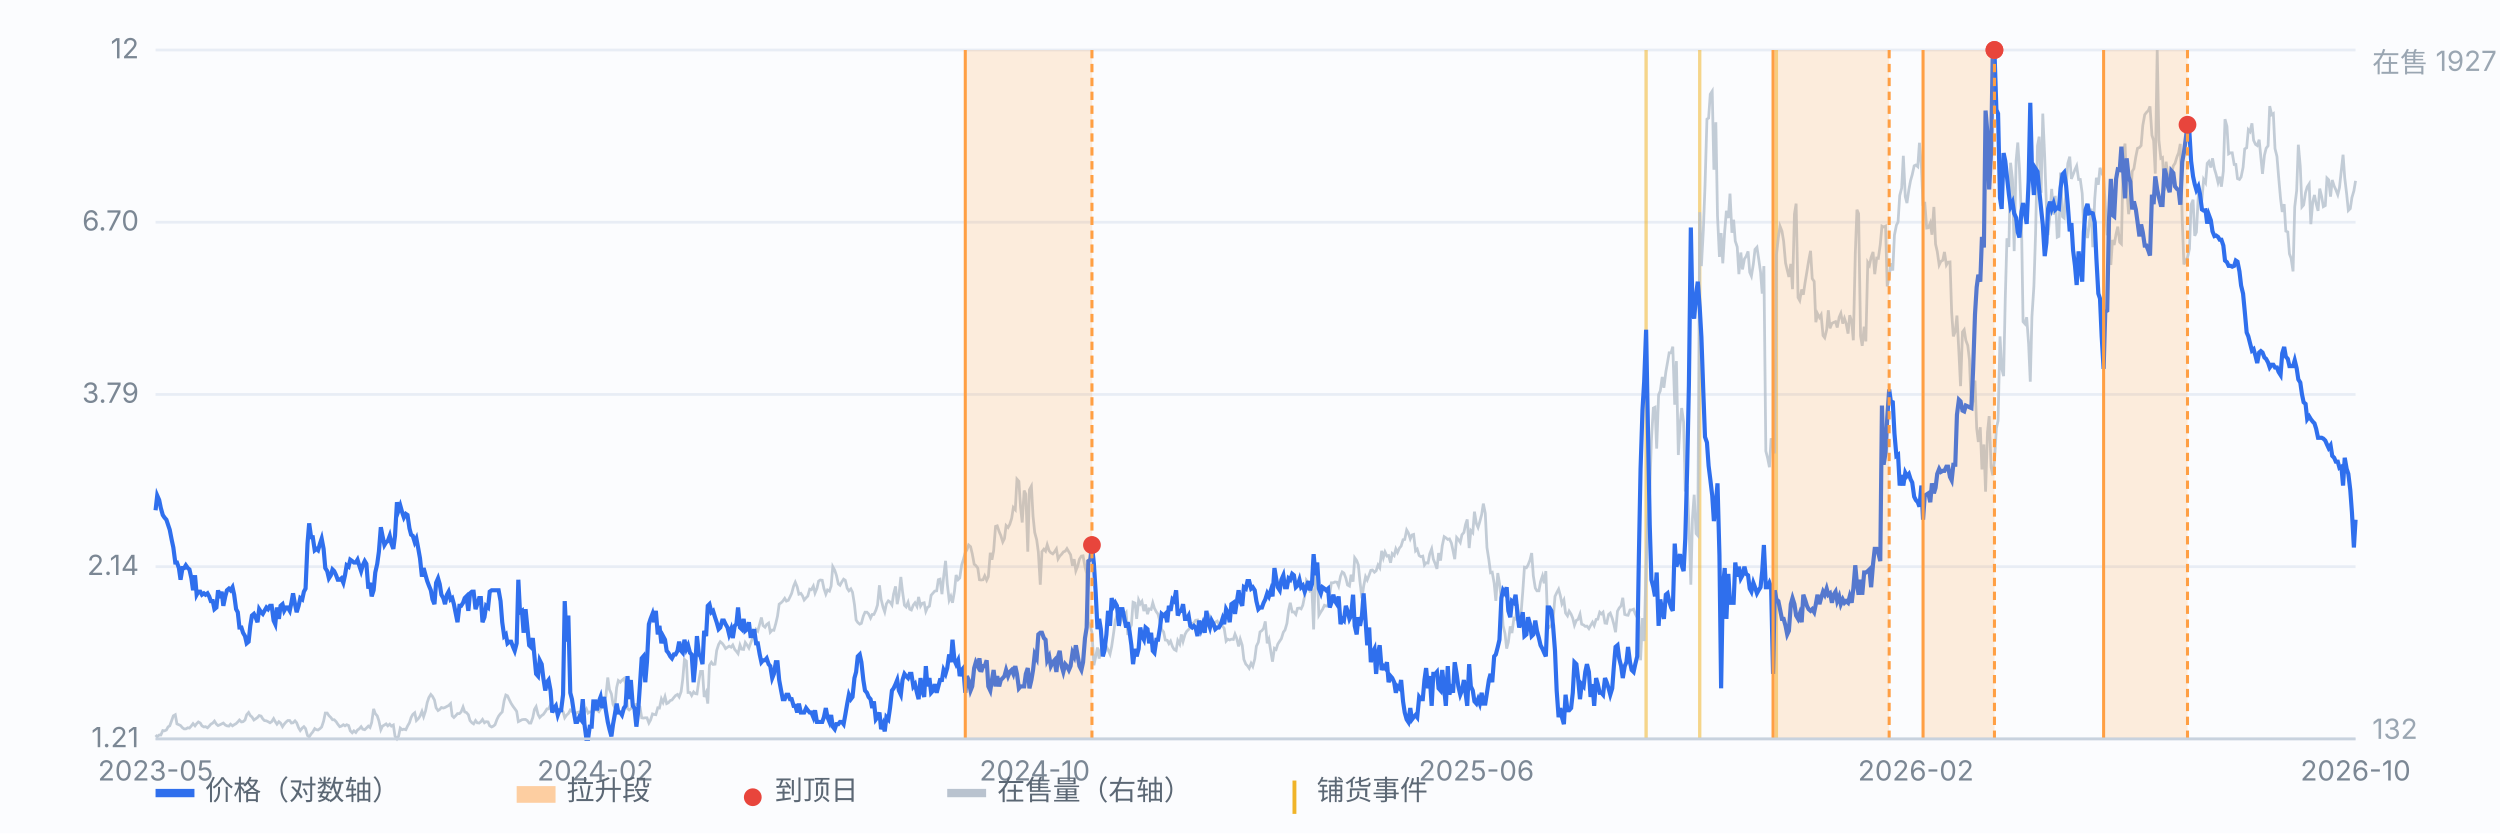
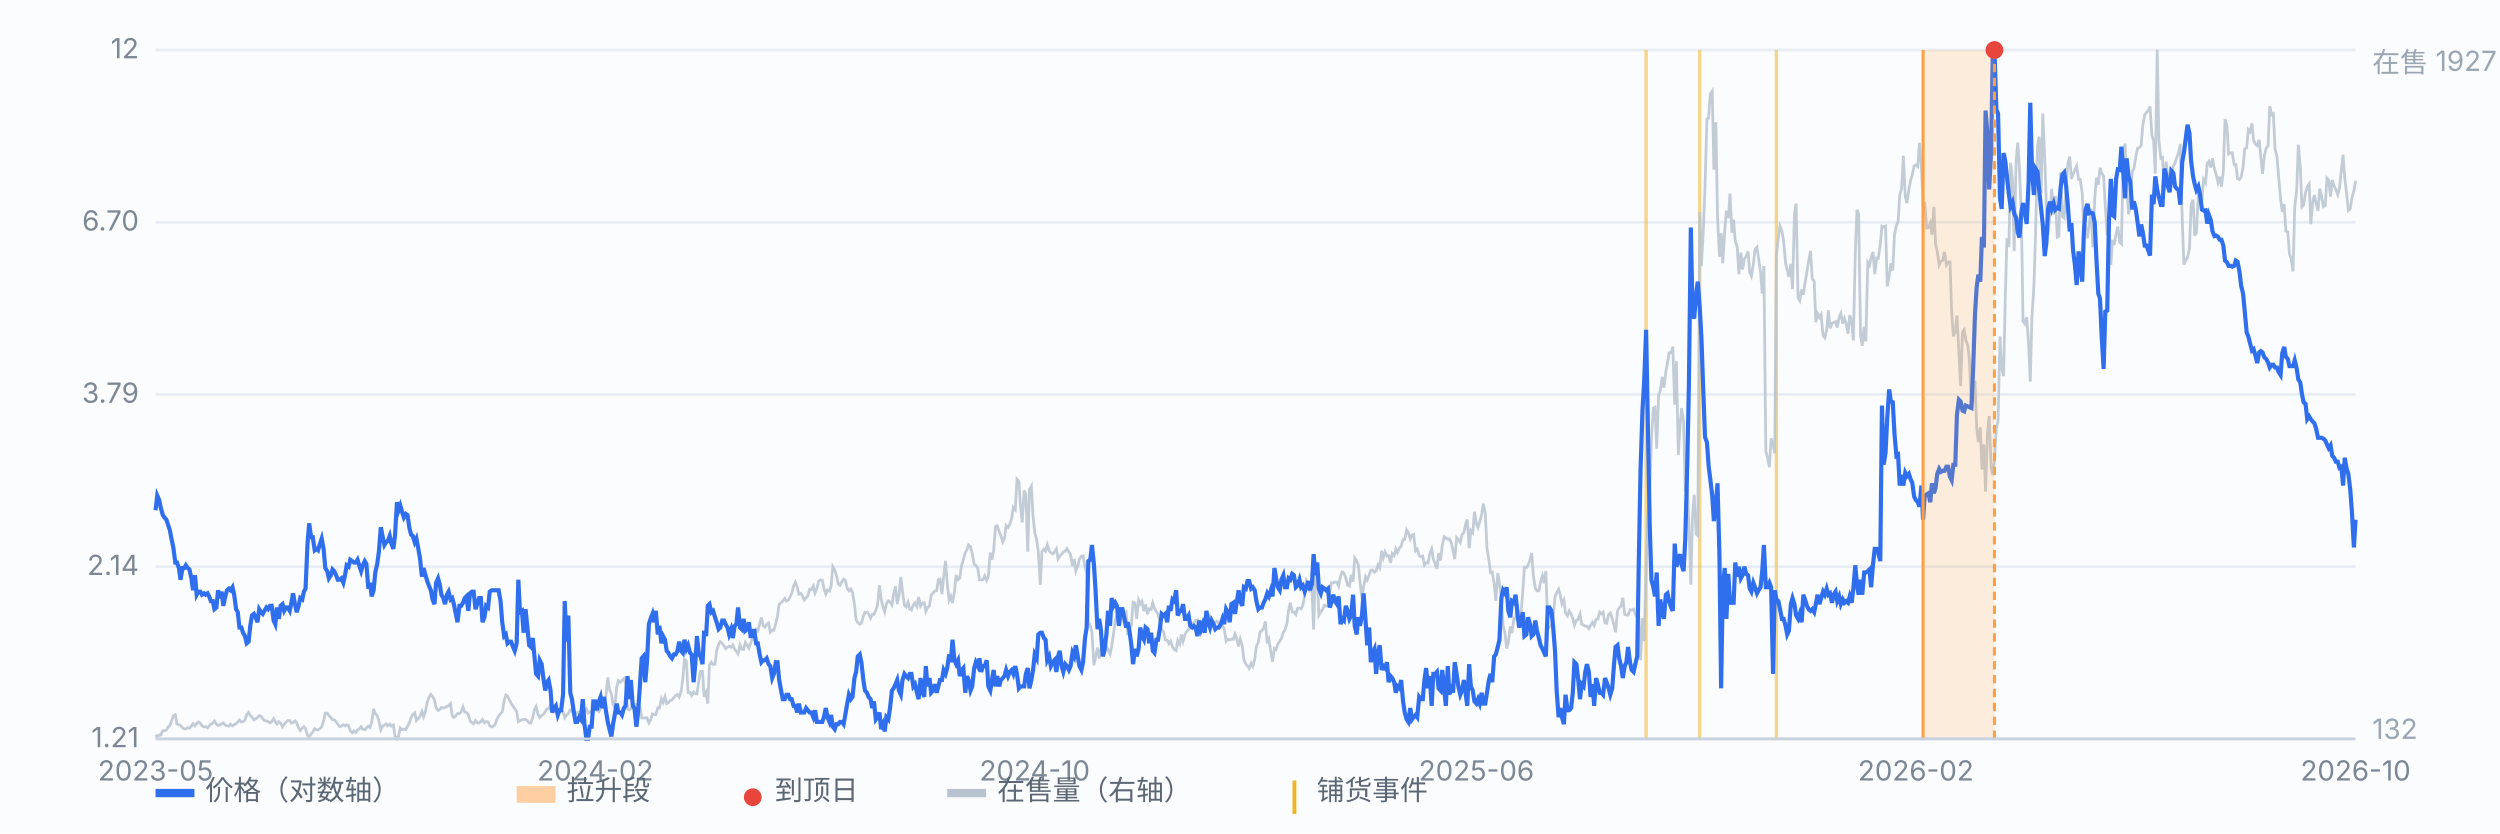
<svg xmlns="http://www.w3.org/2000/svg" viewBox="0 0 900 300" preserveAspectRatio="xMidYMid meet" style="width:100%;max-width:900px;height:auto;display:block" font-family="-apple-system,Segoe UI,Microsoft YaHei,sans-serif" font-size="10">
  <rect x="0" y="0" width="900" height="300" fill="#fbfcfe" />
  <line x1="56" y1="266.0" x2="848" y2="266.0" stroke="#e8edf5" stroke-width="1" />
  <text x="50" y="269.0" text-anchor="end" fill="#7b8794">1.21</text>
  <line x1="56" y1="204.0" x2="848" y2="204.0" stroke="#e8edf5" stroke-width="1" />
  <text x="50" y="207.0" text-anchor="end" fill="#7b8794">2.14</text>
  <line x1="56" y1="142.0" x2="848" y2="142.0" stroke="#e8edf5" stroke-width="1" />
  <text x="50" y="145.0" text-anchor="end" fill="#7b8794">3.79</text>
  <line x1="56" y1="80.0" x2="848" y2="80.0" stroke="#e8edf5" stroke-width="1" />
  <text x="50" y="83.0" text-anchor="end" fill="#7b8794">6.70</text>
  <line x1="56" y1="18.0" x2="848" y2="18.0" stroke="#e8edf5" stroke-width="1" />
  <text x="50" y="21.0" text-anchor="end" fill="#7b8794">12</text>
  <line x1="592.6" y1="18" x2="592.6" y2="266" stroke="#f0b429" stroke-width="1.2" opacity="0.55" />
  <line x1="611.9" y1="18" x2="611.9" y2="266" stroke="#f0b429" stroke-width="1.2" opacity="0.55" />
  <line x1="639.5" y1="18" x2="639.5" y2="266" stroke="#f0b429" stroke-width="1.2" opacity="0.55" />
  <path d="M56.0 264.6 L56.6 265.2 L57.3 264.6 L57.9 264.6 L58.6 263.0 L59.2 263.1 L59.9 262.8 L60.5 261.7 L61.1 261.3 L61.8 259.4 L62.4 257.7 L63.1 257.3 L63.7 260.6 L64.4 260.9 L65.0 261.2 L65.7 262.0 L66.3 262.4 L66.9 262.4 L67.6 262.0 L68.2 262.1 L68.9 261.3 L69.5 260.5 L70.2 261.3 L70.8 260.5 L71.4 259.9 L72.1 260.3 L72.7 261.3 L73.4 261.7 L74.0 261.6 L74.7 262.0 L75.3 261.4 L75.9 260.7 L76.6 260.3 L77.2 259.6 L77.9 260.7 L78.5 261.2 L79.2 260.9 L79.8 260.6 L80.4 260.3 L81.1 261.0 L81.7 261.3 L82.4 261.4 L83.0 260.7 L83.7 261.3 L84.3 260.9 L85.0 260.5 L85.6 259.9 L86.2 259.2 L86.9 259.9 L87.5 259.8 L88.2 259.2 L88.8 257.3 L89.5 256.5 L90.1 257.6 L90.7 258.1 L91.4 259.2 L92.0 258.8 L92.7 258.3 L93.3 257.6 L94.0 257.8 L94.6 258.8 L95.2 259.4 L95.9 259.5 L96.5 259.8 L97.2 260.2 L97.8 259.8 L98.5 258.7 L99.1 259.8 L99.7 260.7 L100.4 259.8 L101.0 260.3 L101.7 261.6 L102.3 260.7 L103.0 259.9 L103.6 259.4 L104.3 259.4 L104.9 260.3 L105.5 260.2 L106.2 259.5 L106.8 260.2 L107.5 262.0 L108.1 263.0 L108.8 262.1 L109.4 261.6 L110.0 262.3 L110.7 264.8 L111.3 265.3 L112.0 264.2 L112.6 263.5 L113.3 262.3 L113.9 262.7 L114.5 262.8 L115.2 262.3 L115.8 261.7 L116.5 259.6 L117.1 256.7 L117.8 256.7 L118.4 257.6 L119.1 258.3 L119.7 259.1 L120.3 259.1 L121.0 259.8 L121.6 260.7 L122.3 261.6 L122.9 261.4 L123.6 260.9 L124.2 261.3 L124.8 260.9 L125.5 261.2 L126.1 263.1 L126.8 263.8 L127.4 263.1 L128.1 263.7 L128.7 262.8 L129.3 262.4 L130.0 261.6 L130.6 262.5 L131.3 262.7 L131.9 262.1 L132.6 261.4 L133.2 261.9 L133.8 260.1 L134.5 255.2 L135.1 256.9 L135.8 257.7 L136.4 259.5 L137.1 262.7 L137.7 261.4 L138.4 261.0 L139.0 260.6 L139.6 261.3 L140.3 260.7 L140.9 261.4 L141.6 261.0 L142.2 265.0 L142.9 266.0 L143.5 265.0 L144.1 262.1 L144.8 262.7 L145.4 262.5 L146.1 262.7 L146.7 261.4 L147.4 260.2 L148.0 258.3 L148.6 257.2 L149.3 256.6 L149.9 259.4 L150.6 258.7 L151.2 257.8 L151.9 256.1 L152.5 258.0 L153.2 255.9 L153.8 252.9 L154.4 251.1 L155.1 250.0 L155.7 250.7 L156.4 252.0 L157.0 254.8 L157.7 255.8 L158.3 255.4 L158.9 254.7 L159.6 254.9 L160.2 254.7 L160.9 254.3 L161.5 254.0 L162.2 253.3 L162.8 257.7 L163.4 258.3 L164.1 257.6 L164.7 256.9 L165.4 256.9 L166.0 256.3 L166.7 254.5 L167.3 256.3 L167.9 256.5 L168.6 257.3 L169.2 259.4 L169.9 260.2 L170.5 260.6 L171.2 259.4 L171.8 260.2 L172.5 260.3 L173.1 259.8 L173.7 259.0 L174.4 260.2 L175.0 259.8 L175.7 259.9 L176.3 261.3 L177.0 261.7 L177.6 261.4 L178.2 260.9 L178.9 259.0 L179.5 257.8 L180.2 256.9 L180.8 256.3 L181.5 252.2 L182.1 250.2 L182.7 250.5 L183.4 252.0 L184.0 253.2 L184.7 254.3 L185.3 255.1 L186.0 256.1 L186.6 259.8 L187.2 259.5 L187.9 259.1 L188.5 259.0 L189.2 259.0 L189.8 259.4 L190.5 260.3 L191.1 260.3 L191.8 258.3 L192.4 255.4 L193.0 254.4 L193.7 257.2 L194.3 258.3 L195.0 257.6 L195.6 257.2 L196.3 256.2 L196.9 255.2 L197.5 255.2 L198.2 253.7 L198.8 254.7 L199.5 255.4 L200.1 255.6 L200.8 256.5 L201.4 256.3 L202.0 255.5 L202.7 256.2 L203.3 258.4 L204.0 257.4 L204.6 256.9 L205.3 255.6 L205.9 256.1 L206.6 256.1 L207.2 256.9 L207.8 256.5 L208.5 256.3 L209.1 256.9 L209.8 257.8 L210.4 256.2 L211.1 255.2 L211.7 256.7 L212.3 256.3 L213.0 256.2 L213.6 256.3 L214.3 255.4 L214.9 255.6 L215.6 256.2 L216.2 255.2 L216.8 254.5 L217.5 251.8 L218.1 250.7 L218.8 243.9 L219.4 248.2 L220.1 249.8 L220.7 253.6 L221.3 254.7 L222.0 247.5 L222.6 245.0 L223.3 245.6 L223.9 244.9 L224.6 244.3 L225.2 246.1 L225.9 255.1 L226.5 255.6 L227.1 255.1 L227.8 254.5 L228.4 253.7 L229.1 253.6 L229.7 253.7 L230.4 254.5 L231.0 258.4 L231.6 258.5 L232.3 258.4 L232.9 258.4 L233.6 260.3 L234.2 259.2 L234.9 257.0 L235.5 257.2 L236.1 257.3 L236.8 254.8 L237.4 254.9 L238.1 251.6 L238.7 252.9 L239.4 250.8 L240.0 253.3 L240.6 253.0 L241.3 252.2 L241.9 252.0 L242.6 251.1 L243.2 250.4 L243.9 250.0 L244.5 250.9 L245.2 249.0 L245.8 244.4 L246.4 237.4 L247.1 238.0 L247.7 249.3 L248.4 249.3 L249.0 250.4 L249.7 249.1 L250.3 249.7 L250.9 249.8 L251.6 244.9 L252.2 241.7 L252.9 241.7 L253.5 250.9 L254.2 249.3 L254.8 253.3 L255.4 239.5 L256.1 238.4 L256.7 239.2 L257.4 239.1 L258.0 234.2 L258.7 232.0 L259.3 231.0 L260.0 231.6 L260.6 232.4 L261.2 233.5 L261.9 233.0 L262.5 232.6 L263.2 233.0 L263.8 232.2 L264.5 233.8 L265.1 234.5 L265.7 235.3 L266.4 232.2 L267.0 233.7 L267.7 233.8 L268.3 231.3 L269.0 232.3 L269.6 233.3 L270.2 231.6 L270.9 229.8 L271.5 229.1 L272.2 226.6 L272.8 227.2 L273.5 224.6 L274.1 222.3 L274.7 225.2 L275.4 225.8 L276.0 224.8 L276.7 224.3 L277.3 227.6 L278.0 226.8 L278.6 226.9 L279.3 224.4 L279.9 221.8 L280.5 217.5 L281.2 217.0 L281.8 216.4 L282.5 215.4 L283.1 216.4 L283.8 216.1 L284.4 214.9 L285.0 213.6 L285.7 211.0 L286.3 209.6 L287.0 211.3 L287.6 213.9 L288.3 213.6 L288.9 214.5 L289.5 216.0 L290.2 215.2 L290.8 214.6 L291.5 212.1 L292.1 212.3 L292.8 211.0 L293.4 213.5 L294.1 211.8 L294.7 209.2 L295.3 208.8 L296.0 208.9 L296.6 211.8 L297.3 213.9 L297.9 212.4 L298.6 212.8 L299.2 211.0 L299.8 204.0 L300.5 205.3 L301.1 207.1 L301.8 210.2 L302.4 210.7 L303.1 209.4 L303.7 208.5 L304.3 208.9 L305.0 211.8 L305.6 212.7 L306.3 212.0 L306.9 213.2 L307.6 217.6 L308.2 223.2 L308.8 224.1 L309.5 224.7 L310.1 224.4 L310.8 221.8 L311.4 220.4 L312.1 220.4 L312.7 221.0 L313.4 222.5 L314.0 221.2 L314.6 221.2 L315.3 219.7 L315.9 217.8 L316.6 210.7 L317.2 215.7 L317.9 218.6 L318.5 220.3 L319.1 217.4 L319.8 216.3 L320.4 216.7 L321.1 217.8 L321.7 213.8 L322.4 211.1 L323.0 217.5 L323.6 214.5 L324.3 207.7 L324.9 212.9 L325.6 217.9 L326.2 218.5 L326.9 216.8 L327.5 219.3 L328.1 219.6 L328.8 217.8 L329.4 217.0 L330.1 218.3 L330.7 214.9 L331.4 218.2 L332.0 217.2 L332.7 217.0 L333.3 220.1 L333.9 218.7 L334.6 218.2 L335.2 214.3 L335.9 213.5 L336.5 212.8 L337.2 212.7 L337.8 208.7 L338.4 208.5 L339.1 213.9 L339.7 207.7 L340.4 201.9 L341.0 210.0 L341.7 216.1 L342.3 214.7 L342.9 217.0 L343.6 212.9 L344.2 207.0 L344.9 208.7 L345.5 208.1 L346.2 203.4 L346.8 201.5 L347.5 198.9 L348.1 197.9 L348.7 196.2 L349.4 196.8 L350.0 199.3 L350.7 203.1 L351.3 203.6 L352.0 204.5 L352.6 208.7 L353.2 208.8 L353.9 208.7 L354.5 207.3 L355.2 208.9 L355.8 207.6 L356.5 199.0 L357.1 201.5 L357.7 198.3 L358.4 189.5 L359.0 189.3 L359.7 191.4 L360.3 192.8 L361.0 195.1 L361.6 193.9 L362.2 189.2 L362.9 189.9 L363.5 188.8 L364.2 186.6 L364.8 182.7 L365.5 183.5 L366.1 172.5 L366.8 173.3 L367.4 182.6 L368.0 188.1 L368.7 176.6 L369.3 177.9 L370.0 198.6 L370.6 176.3 L371.3 175.0 L371.9 185.9 L372.5 191.7 L373.2 194.3 L373.8 198.7 L374.5 210.5 L375.1 198.6 L375.8 197.7 L376.4 198.4 L377.0 196.1 L377.7 198.3 L378.3 199.0 L379.0 199.4 L379.6 198.7 L380.3 197.6 L380.9 201.2 L381.5 200.2 L382.2 199.5 L382.8 198.7 L383.5 198.4 L384.1 197.5 L384.8 198.7 L385.4 199.7 L386.1 203.7 L386.7 201.3 L387.3 205.5 L388.0 203.7 L388.6 201.3 L389.3 200.2 L389.9 200.1 L390.6 204.1 L391.2 206.5 L391.8 223.9 L392.5 225.2 L393.1 227.7 L393.8 239.5 L394.4 236.6 L395.1 233.1 L395.7 237.1 L396.3 233.8 L397.0 232.6 L397.6 230.9 L398.3 232.7 L398.9 233.9 L399.6 235.5 L400.2 232.7 L400.9 227.9 L401.5 223.3 L402.1 221.5 L402.8 221.5 L403.4 224.1 L404.1 222.1 L404.7 221.4 L405.4 220.5 L406.0 228.6 L406.6 226.6 L407.3 225.0 L407.9 216.8 L408.6 217.1 L409.2 222.8 L409.9 216.0 L410.5 217.4 L411.1 216.5 L411.8 220.0 L412.4 217.6 L413.1 221.1 L413.7 219.2 L414.4 219.4 L415.0 217.0 L415.6 219.0 L416.3 220.3 L416.9 221.1 L417.6 223.9 L418.2 226.6 L418.9 227.5 L419.5 230.4 L420.2 230.5 L420.8 231.7 L421.4 230.8 L422.1 232.8 L422.7 233.8 L423.4 234.2 L424.0 230.6 L424.7 231.9 L425.3 228.4 L425.9 230.9 L426.6 228.4 L427.2 227.3 L427.9 226.6 L428.5 225.9 L429.2 224.4 L429.8 224.3 L430.4 223.3 L431.1 223.2 L431.7 227.2 L432.4 225.8 L433.0 226.8 L433.7 225.2 L434.3 225.0 L435.0 225.4 L435.6 222.2 L436.2 223.7 L436.9 224.3 L437.5 224.0 L438.2 223.6 L438.8 224.8 L439.5 224.4 L440.1 225.4 L440.7 226.2 L441.4 230.8 L442.0 230.1 L442.7 230.4 L443.3 230.1 L444.0 230.2 L444.6 228.3 L445.2 229.8 L445.9 232.7 L446.5 230.1 L447.2 232.3 L447.8 237.4 L448.5 239.1 L449.1 239.7 L449.7 240.6 L450.4 238.8 L451.0 239.9 L451.7 237.3 L452.3 232.6 L453.0 231.2 L453.6 227.5 L454.3 227.0 L454.9 226.2 L455.5 223.7 L456.2 231.6 L456.8 230.1 L457.5 234.6 L458.1 238.2 L458.8 233.4 L459.4 233.8 L460.0 231.9 L460.7 230.8 L461.3 229.9 L462.0 227.6 L462.6 226.8 L463.3 224.4 L463.9 219.6 L464.5 217.0 L465.2 220.3 L465.8 220.3 L466.5 221.2 L467.1 219.0 L467.8 218.9 L468.4 219.2 L469.0 217.9 L469.7 214.5 L470.3 208.9 L471.0 209.9 L471.6 212.8 L472.3 212.5 L472.9 226.6 L473.6 203.7 L474.2 207.3 L474.8 221.5 L475.5 220.3 L476.1 219.4 L476.8 217.9 L477.4 218.2 L478.1 217.9 L478.7 213.8 L479.3 209.8 L480.0 209.8 L480.6 209.5 L481.3 209.6 L481.9 211.0 L482.6 207.4 L483.2 205.9 L483.8 206.3 L484.5 208.1 L485.1 210.6 L485.8 211.0 L486.4 206.9 L487.1 209.4 L487.7 200.8 L488.4 201.8 L489.0 203.4 L489.6 209.5 L490.3 215.4 L490.9 211.1 L491.6 207.6 L492.2 208.8 L492.9 207.0 L493.5 205.3 L494.1 205.2 L494.8 206.0 L495.4 205.5 L496.1 203.4 L496.7 204.4 L497.4 198.3 L498.0 200.8 L498.6 198.7 L499.3 200.2 L499.9 200.0 L500.6 202.6 L501.2 199.3 L501.9 200.0 L502.5 197.6 L503.1 198.9 L503.8 197.3 L504.4 196.6 L505.1 194.3 L505.7 194.2 L506.4 190.8 L507.0 191.8 L507.7 194.0 L508.3 192.6 L508.9 192.4 L509.6 198.3 L510.2 197.7 L510.9 200.0 L511.5 200.4 L512.2 200.2 L512.8 203.4 L513.4 202.6 L514.1 202.7 L514.7 199.4 L515.4 197.6 L516.0 201.3 L516.7 203.0 L517.3 204.8 L517.9 199.1 L518.6 201.8 L519.2 196.5 L519.9 193.2 L520.5 193.6 L521.2 194.2 L521.8 194.0 L522.5 195.5 L523.1 198.3 L523.7 201.3 L524.4 193.5 L525.0 194.2 L525.7 195.3 L526.3 192.5 L527.0 191.7 L527.6 188.8 L528.2 187.0 L528.9 197.3 L529.5 191.0 L530.2 191.8 L530.8 184.2 L531.5 188.5 L532.1 189.9 L532.7 187.9 L533.4 185.2 L534.0 181.3 L534.7 184.8 L535.3 197.1 L536.0 201.6 L536.6 206.2 L537.2 206.0 L537.9 210.0 L538.5 216.3 L539.2 206.3 L539.8 209.9 L540.5 216.1 L541.1 225.2 L541.8 228.1 L542.4 233.5 L543.0 231.2 L543.7 225.5 L544.3 227.9 L545.0 222.6 L545.6 222.9 L546.3 217.6 L546.9 225.0 L547.5 221.8 L548.2 212.9 L548.8 204.2 L549.5 204.4 L550.1 203.4 L550.8 201.6 L551.4 199.1 L552.0 207.3 L552.7 211.7 L553.3 212.7 L554.0 212.7 L554.6 209.4 L555.3 207.3 L555.9 210.0 L556.5 205.6 L557.2 225.0 L557.8 225.8 L558.5 225.1 L559.1 223.3 L559.8 214.7 L560.4 213.4 L561.1 212.1 L561.7 214.3 L562.3 217.4 L563.0 216.0 L563.6 220.7 L564.3 221.7 L564.9 220.0 L565.6 221.1 L566.2 222.6 L566.8 225.1 L567.5 223.3 L568.1 223.0 L568.8 221.1 L569.4 224.7 L570.1 225.0 L570.7 225.5 L571.3 225.4 L572.0 226.3 L572.6 225.2 L573.3 224.0 L573.9 225.2 L574.6 223.0 L575.2 222.9 L575.9 220.4 L576.5 221.0 L577.1 220.4 L577.8 224.3 L578.4 224.4 L579.1 221.2 L579.7 220.7 L580.4 222.6 L581.0 224.8 L581.6 227.6 L582.3 220.0 L582.9 218.9 L583.6 218.1 L584.2 215.2 L584.9 221.2 L585.5 221.4 L586.1 221.5 L586.8 219.6 L587.4 219.6 L588.1 219.3 L588.7 221.0 L589.4 222.3 L590.0 222.3 L590.6 237.7 L591.3 222.5 L591.9 230.8 L592.6 203.1 L593.2 186.7 L593.9 176.9 L594.5 158.5 L595.2 146.9 L595.8 146.6 L596.4 161.5 L597.1 142.1 L597.7 140.7 L598.4 135.7 L599.0 139.6 L599.7 133.9 L600.3 130.5 L600.9 127.0 L601.6 127.0 L602.2 124.8 L602.9 145.7 L603.5 130.0 L604.2 163.8 L604.8 153.0 L605.4 146.9 L606.1 151.9 L606.7 176.9 L607.4 175.0 L608.0 188.4 L608.7 210.5 L609.3 186.3 L609.9 178.1 L610.6 192.1 L611.2 192.8 L611.9 76.4 L612.5 95.8 L613.2 82.9 L613.8 67.0 L614.5 42.9 L615.1 42.5 L615.7 33.9 L616.4 32.8 L617.0 61.1 L617.7 44.0 L618.3 77.7 L619.0 92.5 L619.6 83.9 L620.2 94.8 L620.9 83.1 L621.5 75.9 L622.2 78.5 L622.8 69.7 L623.5 83.8 L624.1 79.1 L624.7 86.8 L625.4 88.9 L626.0 98.7 L626.7 90.9 L627.3 97.0 L628.0 93.2 L628.6 92.3 L629.3 90.5 L629.9 98.0 L630.5 99.4 L631.2 95.1 L631.8 89.8 L632.5 89.0 L633.1 93.0 L633.8 98.0 L634.4 105.7 L635.0 95.8 L635.7 162.4 L636.3 164.7 L637.0 168.2 L637.6 157.8 L638.3 159.8 L638.9 163.2 L639.5 91.8 L640.2 85.6 L640.8 81.4 L641.5 83.2 L642.1 86.8 L642.8 94.7 L643.4 97.2 L644.0 99.7 L644.7 95.0 L645.3 104.1 L646.0 77.1 L646.6 73.3 L647.3 107.1 L647.9 108.2 L648.6 104.2 L649.2 106.1 L649.8 101.9 L650.5 97.7 L651.1 94.0 L651.8 90.3 L652.4 100.3 L653.1 101.3 L653.7 116.0 L654.3 112.9 L655.0 114.3 L655.6 113.3 L656.3 120.8 L656.9 121.6 L657.6 118.7 L658.2 111.7 L658.8 118.2 L659.5 116.4 L660.1 116.1 L660.8 115.8 L661.4 117.9 L662.1 114.2 L662.7 112.8 L663.4 116.5 L664.0 114.6 L664.6 116.4 L665.3 120.1 L665.9 113.5 L666.6 115.7 L667.2 122.5 L667.9 91.4 L668.5 75.5 L669.1 76.9 L669.8 120.9 L670.4 124.5 L671.1 117.6 L671.7 122.9 L672.4 94.5 L673.0 95.5 L673.6 92.7 L674.3 90.7 L674.9 98.7 L675.6 92.9 L676.2 93.0 L676.9 88.0 L677.5 81.4 L678.1 81.7 L678.8 81.4 L679.4 103.1 L680.1 99.5 L680.7 94.8 L681.4 97.4 L682.0 84.6 L682.7 81.1 L683.3 79.9 L683.9 70.4 L684.6 67.7 L685.2 56.1 L685.9 70.8 L686.5 73.1 L687.2 68.2 L687.8 65.0 L688.4 62.9 L689.1 59.7 L689.7 59.4 L690.4 60.0 L691.0 51.4 L691.7 59.7 L692.3 74.1 L692.9 72.7 L693.6 82.1 L694.2 82.0 L694.9 80.3 L695.5 84.5 L696.2 74.5 L696.8 87.9 L697.4 90.5 L698.1 95.4 L698.7 94.1 L699.4 93.7 L700.0 90.7 L700.7 95.4 L701.3 94.4 L702.0 94.3 L702.6 112.5 L703.2 121.1 L703.9 119.3 L704.5 113.6 L705.2 126.7 L705.8 139.0 L706.5 119.5 L707.1 118.7 L707.7 122.5 L708.4 124.4 L709.0 129.5 L709.7 147.2 L710.3 144.4 L711.0 137.0 L711.6 154.1 L712.2 159.1 L712.9 153.8 L713.5 169.0 L714.2 160.0 L714.8 177.0 L715.5 155.6 L716.1 149.8 L716.8 168.2 L717.4 171.1 L718.0 166.0 L718.7 154.1 L719.3 151.5 L720.0 121.1 L720.6 132.5 L721.3 135.4 L721.9 107.3 L722.5 85.8 L723.2 88.9 L723.8 58.6 L724.5 64.6 L725.1 90.4 L725.8 57.9 L726.4 51.3 L727.0 60.7 L727.7 78.0 L728.3 115.8 L729.0 116.6 L729.6 114.2 L730.3 123.8 L730.9 137.4 L731.5 113.9 L732.2 103.1 L732.8 84.3 L733.5 52.5 L734.1 49.2 L734.8 69.4 L735.4 40.9 L736.1 56.7 L736.7 74.0 L737.3 84.6 L738.0 77.1 L738.6 68.0 L739.3 77.3 L739.9 70.5 L740.6 85.4 L741.2 85.1 L741.8 62.1 L742.5 78.0 L743.1 78.5 L743.8 67.9 L744.4 58.9 L745.1 56.4 L745.7 64.4 L746.3 62.9 L747.0 61.0 L747.6 59.7 L748.3 64.6 L748.9 64.6 L749.6 69.7 L750.2 83.6 L750.8 82.0 L751.5 85.7 L752.1 80.9 L752.8 75.1 L753.4 89.0 L754.1 71.7 L754.7 64.0 L755.4 66.5 L756.0 60.4 L756.6 62.3 L757.3 63.5 L757.9 74.1 L758.6 84.7 L759.2 77.7 L759.9 95.4 L760.5 86.4 L761.1 88.2 L761.8 84.2 L762.4 81.6 L763.1 87.2 L763.7 87.8 L764.4 55.3 L765.0 51.7 L765.6 67.2 L766.3 77.1 L766.9 72.9 L767.6 61.7 L768.2 60.7 L768.9 56.4 L769.5 53.4 L770.2 53.1 L770.8 52.4 L771.4 45.2 L772.1 41.3 L772.7 40.5 L773.4 39.8 L774.0 38.3 L774.7 48.7 L775.3 50.6 L775.9 62.5 L776.6 18.0 L777.2 50.5 L777.9 57.0 L778.5 56.7 L779.2 68.6 L779.8 58.2 L780.4 63.3 L781.1 64.0 L781.7 62.6 L782.4 59.7 L783.0 58.8 L783.7 56.5 L784.3 55.0 L784.9 51.8 L785.6 79.1 L786.2 95.2 L786.9 93.7 L787.5 92.7 L788.2 89.6 L788.8 73.7 L789.5 71.9 L790.1 84.9 L790.7 83.6 L791.4 70.4 L792.0 71.2 L792.7 71.6 L793.3 64.6 L794.0 65.8 L794.6 58.8 L795.2 58.1 L795.9 60.3 L796.5 57.0 L797.2 60.8 L797.8 62.8 L798.5 65.7 L799.1 63.6 L799.7 67.2 L800.4 61.7 L801.0 42.9 L801.7 45.5 L802.3 55.4 L803.0 55.0 L803.6 55.0 L804.3 59.2 L804.9 59.2 L805.5 64.3 L806.2 64.6 L806.8 63.7 L807.5 60.3 L808.1 53.6 L808.8 53.2 L809.4 46.7 L810.0 47.4 L810.7 44.4 L811.3 50.5 L812.0 52.0 L812.6 52.4 L813.3 50.3 L813.9 56.5 L814.5 62.6 L815.2 55.9 L815.8 53.4 L816.5 52.5 L817.1 38.2 L817.8 41.3 L818.4 40.9 L819.0 53.5 L819.7 56.3 L820.3 63.6 L821.0 71.5 L821.6 76.3 L822.3 73.5 L822.9 83.2 L823.6 83.5 L824.2 91.4 L824.8 93.0 L825.5 97.7 L826.1 74.5 L826.8 68.6 L827.4 52.1 L828.1 60.0 L828.7 74.5 L829.3 73.8 L830.0 69.3 L830.6 67.3 L831.3 66.2 L831.9 80.7 L832.6 72.6 L833.2 70.2 L833.8 73.3 L834.5 75.9 L835.1 67.9 L835.8 70.8 L836.4 74.4 L837.1 74.0 L837.7 64.1 L838.3 64.7 L839.0 70.8 L839.6 64.8 L840.3 67.0 L840.9 68.3 L841.6 70.1 L842.2 67.6 L842.9 61.1 L843.5 55.7 L844.1 64.0 L844.8 69.9 L845.4 75.8 L846.1 75.1 L846.7 71.1 L847.4 68.7 L848.0 65.1" fill="none" stroke="#b9c3cf" stroke-width="1" opacity="0.85" />
  <text x="854" y="26" fill="#9aa6b2">在售 1927</text>
  <text x="854" y="266" fill="#9aa6b2">132</text>
  <path d="M56.0 183.7 L56.6 178.4 L57.3 180.0 L57.9 182.9 L58.6 185.4 L59.2 186.3 L59.9 187.1 L60.5 188.9 L61.1 190.7 L61.8 194.3 L62.4 197.1 L63.1 202.5 L63.7 202.5 L64.4 204.5 L65.0 208.7 L65.7 204.5 L66.3 204.5 L66.9 203.5 L67.6 204.5 L68.2 205.0 L68.9 208.2 L69.5 212.5 L70.2 207.1 L70.8 214.1 L71.4 213.0 L72.1 213.0 L72.7 214.1 L73.4 213.6 L74.0 214.1 L74.7 213.6 L75.3 214.7 L75.9 216.4 L76.6 216.4 L77.2 219.3 L77.9 218.7 L78.5 212.5 L79.2 215.3 L79.8 213.0 L80.4 218.1 L81.1 214.7 L81.7 212.5 L82.4 211.9 L83.0 212.5 L83.7 211.4 L84.3 214.1 L85.0 219.3 L85.6 220.4 L86.2 225.9 L86.9 225.9 L87.5 227.8 L88.2 229.0 L88.8 231.6 L89.5 231.0 L90.1 225.3 L90.7 221.6 L91.4 221.0 L92.0 222.2 L92.7 224.0 L93.3 219.3 L94.0 220.4 L94.6 221.0 L95.2 219.9 L95.9 218.7 L96.5 219.3 L97.2 218.1 L97.8 218.1 L98.5 223.4 L99.1 224.7 L99.7 218.7 L100.4 222.8 L101.0 218.1 L101.7 217.5 L102.3 219.9 L103.0 218.7 L103.6 218.7 L104.3 219.9 L104.9 217.0 L105.5 213.6 L106.2 217.5 L106.8 220.4 L107.5 218.1 L108.1 215.3 L108.8 215.8 L109.4 213.0 L110.0 211.9 L110.7 195.7 L111.3 188.4 L112.0 193.4 L112.6 193.4 L113.3 198.1 L113.9 197.6 L114.5 198.1 L115.2 195.7 L115.8 193.9 L116.5 197.6 L117.1 204.5 L117.8 205.6 L118.4 208.2 L119.1 207.1 L119.7 205.0 L120.3 205.6 L121.0 207.1 L121.6 208.7 L122.3 208.7 L122.9 208.2 L123.6 209.8 L124.2 207.1 L124.8 203.5 L125.5 204.0 L126.1 201.5 L126.8 202.0 L127.4 202.5 L128.1 202.5 L128.7 201.5 L129.3 203.5 L130.0 205.6 L130.6 203.5 L131.3 202.0 L131.9 203.0 L132.6 211.9 L133.2 209.8 L133.8 214.7 L134.5 212.5 L135.1 206.1 L135.8 203.0 L136.4 198.6 L137.1 189.8 L137.7 192.9 L138.4 196.2 L139.0 195.2 L139.6 194.8 L140.3 192.9 L140.9 195.7 L141.6 197.6 L142.2 192.9 L142.9 180.8 L143.5 183.7 L144.1 182.0 L144.8 184.5 L145.4 186.3 L146.1 185.0 L146.7 185.4 L147.4 190.2 L148.0 192.5 L148.6 192.9 L149.3 195.2 L149.9 193.9 L150.6 197.6 L151.2 201.0 L151.9 207.6 L152.5 204.5 L153.2 207.1 L153.8 209.2 L154.4 210.8 L155.1 212.5 L155.7 215.8 L156.4 217.5 L157.0 209.8 L157.7 208.2 L158.3 210.3 L158.9 214.1 L159.6 215.3 L160.2 217.5 L160.9 214.1 L161.5 213.0 L162.2 215.8 L162.8 215.3 L163.4 217.5 L164.1 221.0 L164.7 224.0 L165.4 218.1 L166.0 218.1 L166.7 217.0 L167.3 215.3 L167.9 214.7 L168.6 219.9 L169.2 213.6 L169.9 213.0 L170.5 213.0 L171.2 219.3 L171.8 217.5 L172.5 215.3 L173.1 215.3 L173.7 224.0 L174.4 222.2 L175.0 218.1 L175.7 218.7 L176.3 213.0 L177.0 212.5 L177.6 212.5 L178.2 212.5 L178.9 212.5 L179.5 212.5 L180.2 216.4 L180.8 224.0 L181.5 229.0 L182.1 228.4 L182.7 231.6 L183.4 231.0 L184.0 231.0 L184.7 232.9 L185.3 234.3 L186.0 231.6 L186.6 208.7 L187.2 220.4 L187.9 219.9 L188.5 227.8 L189.2 219.3 L189.8 225.3 L190.5 232.3 L191.1 232.9 L191.8 229.7 L192.4 236.3 L193.0 242.6 L193.7 243.4 L194.3 237.7 L195.0 239.1 L195.6 244.1 L196.3 248.6 L196.9 245.6 L197.5 244.8 L198.2 248.6 L198.8 256.5 L199.5 254.9 L200.1 254.1 L200.8 257.4 L201.4 255.7 L202.0 255.7 L202.7 250.1 L203.3 216.4 L204.0 231.0 L204.6 221.6 L205.3 249.4 L205.9 251.7 L206.6 256.5 L207.2 259.9 L207.8 259.9 L208.5 258.2 L209.1 259.0 L209.8 251.7 L210.4 260.7 L211.1 266.0 L211.7 266.0 L212.3 261.6 L213.0 261.6 L213.6 252.5 L214.3 252.5 L214.9 255.7 L215.6 252.5 L216.2 250.9 L216.8 254.9 L217.5 250.9 L218.1 255.7 L218.8 259.9 L219.4 262.5 L220.1 265.1 L220.7 260.7 L221.3 257.4 L222.0 253.3 L222.6 256.5 L223.3 256.5 L223.9 257.4 L224.6 254.9 L225.2 254.1 L225.9 243.4 L226.5 251.7 L227.1 244.8 L227.8 254.1 L228.4 254.9 L229.1 261.6 L229.7 256.5 L230.4 246.3 L231.0 237.0 L231.6 236.3 L232.3 245.6 L232.9 238.4 L233.6 224.7 L234.2 222.8 L234.9 221.0 L235.5 224.0 L236.1 219.9 L236.8 228.4 L237.4 225.3 L238.1 231.6 L238.7 229.0 L239.4 230.3 L240.0 234.3 L240.6 235.0 L241.3 236.3 L241.9 237.0 L242.6 235.6 L243.2 235.6 L243.9 234.3 L244.5 231.0 L245.2 234.3 L245.8 235.0 L246.4 230.3 L247.1 233.6 L247.7 232.3 L248.4 235.0 L249.0 235.6 L249.7 245.6 L250.3 239.1 L250.9 229.0 L251.6 235.6 L252.2 236.3 L252.9 239.1 L253.5 227.1 L254.2 229.0 L254.8 218.1 L255.4 217.5 L256.1 220.4 L256.7 219.9 L257.4 222.2 L258.0 224.0 L258.7 226.5 L259.3 225.9 L260.0 223.4 L260.6 223.4 L261.2 224.7 L261.9 225.9 L262.5 228.4 L263.2 226.5 L263.8 229.7 L264.5 225.3 L265.1 224.7 L265.7 218.7 L266.4 225.9 L267.0 226.5 L267.7 222.8 L268.3 227.1 L269.0 226.5 L269.6 224.0 L270.2 229.0 L270.9 229.0 L271.5 226.5 L272.2 231.6 L272.8 231.6 L273.5 235.6 L274.1 238.4 L274.7 237.7 L275.4 237.7 L276.0 237.0 L276.7 239.1 L277.3 239.8 L278.0 244.1 L278.6 242.6 L279.3 238.4 L279.9 238.4 L280.5 244.8 L281.2 248.6 L281.8 251.7 L282.5 251.7 L283.1 250.1 L283.8 250.1 L284.4 251.7 L285.0 251.7 L285.7 254.1 L286.3 254.1 L287.0 256.5 L287.6 253.3 L288.3 256.5 L288.9 256.5 L289.5 256.5 L290.2 254.9 L290.8 255.7 L291.5 256.5 L292.1 256.5 L292.8 258.2 L293.4 255.7 L294.1 259.9 L294.7 259.9 L295.3 259.9 L296.0 259.9 L296.6 258.2 L297.3 254.9 L297.9 258.2 L298.6 259.9 L299.2 257.4 L299.8 261.6 L300.5 262.5 L301.1 260.7 L301.8 260.7 L302.4 259.9 L303.1 259.9 L303.7 260.7 L304.3 257.4 L305.0 253.3 L305.6 250.1 L306.3 251.7 L306.9 250.9 L307.6 244.1 L308.2 241.9 L308.8 236.3 L309.5 235.6 L310.1 238.4 L310.8 244.8 L311.4 248.6 L312.1 249.4 L312.7 250.9 L313.4 251.7 L314.0 254.9 L314.6 252.5 L315.3 259.0 L315.9 258.2 L316.6 256.5 L317.2 262.5 L317.9 260.7 L318.5 263.3 L319.1 258.2 L319.8 259.0 L320.4 254.9 L321.1 248.6 L321.7 247.8 L322.4 246.3 L323.0 244.8 L323.6 248.6 L324.3 250.1 L324.9 244.8 L325.6 242.6 L326.2 243.4 L326.9 244.1 L327.5 242.6 L328.1 242.6 L328.8 247.1 L329.4 246.3 L330.1 249.4 L330.7 251.7 L331.4 244.1 L332.0 248.6 L332.7 250.9 L333.3 239.8 L333.9 247.1 L334.6 244.1 L335.2 249.4 L335.9 248.6 L336.5 246.3 L337.2 249.4 L337.8 247.1 L338.4 244.8 L339.1 244.8 L339.7 241.2 L340.4 242.6 L341.0 240.5 L341.7 235.6 L342.3 238.4 L342.9 230.3 L343.6 237.7 L344.2 239.1 L344.9 237.7 L345.5 243.4 L346.2 241.2 L346.8 240.5 L347.5 249.4 L348.1 243.4 L348.7 244.8 L349.4 248.6 L350.0 247.1 L350.7 240.5 L351.3 238.4 L352.0 239.8 L352.6 237.0 L353.2 241.9 L353.9 239.8 L354.5 239.8 L355.2 237.7 L355.8 247.1 L356.5 248.6 L357.1 244.8 L357.7 241.2 L358.4 247.1 L359.0 243.4 L359.7 247.1 L360.3 244.8 L361.0 244.1 L361.6 243.4 L362.2 241.2 L362.9 243.4 L363.5 241.9 L364.2 241.2 L364.8 242.6 L365.5 239.8 L366.1 242.6 L366.8 247.8 L367.4 247.1 L368.0 247.1 L368.7 247.1 L369.3 242.6 L370.0 240.5 L370.6 247.8 L371.3 244.8 L371.9 241.2 L372.5 235.6 L373.2 237.0 L373.8 228.4 L374.5 227.8 L375.1 227.8 L375.8 229.7 L376.4 230.3 L377.0 237.7 L377.7 236.3 L378.3 239.8 L379.0 238.4 L379.6 237.7 L380.3 241.9 L380.9 236.3 L381.5 234.3 L382.2 239.8 L382.8 241.9 L383.5 239.1 L384.1 239.8 L384.8 241.2 L385.4 239.8 L386.1 235.0 L386.7 236.3 L387.3 232.3 L388.0 236.3 L388.6 239.8 L389.3 241.2 L389.9 238.4 L390.6 229.7 L391.2 225.9 L391.8 202.0 L392.5 201.5 L393.1 196.2 L393.8 203.0 L394.4 212.5 L395.1 226.5 L395.7 222.8 L396.3 226.5 L397.0 236.3 L397.6 234.3 L398.3 228.4 L398.9 219.9 L399.6 225.3 L400.2 215.3 L400.9 218.1 L401.5 217.0 L402.1 218.1 L402.8 225.3 L403.4 219.3 L404.1 219.3 L404.7 222.2 L405.4 225.9 L406.0 224.0 L406.6 227.1 L407.3 232.3 L407.9 239.1 L408.6 233.6 L409.2 236.3 L409.9 233.6 L410.5 225.9 L411.1 229.0 L411.8 230.3 L412.4 225.9 L413.1 226.5 L413.7 231.6 L414.4 227.8 L415.0 234.3 L415.6 235.0 L416.3 230.3 L416.9 230.3 L417.6 225.9 L418.2 221.0 L418.9 221.6 L419.5 221.0 L420.2 224.0 L420.8 218.1 L421.4 219.9 L422.1 215.8 L422.7 216.4 L423.4 212.5 L424.0 221.6 L424.7 219.9 L425.3 219.9 L425.9 217.5 L426.6 222.8 L427.2 222.8 L427.9 221.6 L428.5 225.3 L429.2 225.9 L429.8 225.3 L430.4 225.9 L431.1 229.0 L431.7 223.4 L432.4 226.5 L433.0 224.7 L433.7 227.8 L434.3 219.9 L435.0 224.0 L435.6 225.9 L436.2 223.4 L436.9 224.7 L437.5 226.5 L438.2 225.9 L438.8 225.9 L439.5 224.7 L440.1 222.8 L440.7 224.7 L441.4 219.3 L442.0 220.4 L442.7 224.0 L443.3 217.5 L444.0 217.0 L444.6 221.0 L445.2 217.0 L445.9 212.5 L446.5 216.4 L447.2 218.1 L447.8 211.4 L448.5 211.9 L449.1 209.2 L449.7 209.2 L450.4 211.9 L451.0 211.4 L451.7 212.5 L452.3 216.4 L453.0 219.3 L453.6 218.7 L454.3 218.7 L454.9 217.0 L455.5 215.8 L456.2 213.6 L456.8 214.7 L457.5 212.5 L458.1 214.7 L458.8 204.5 L459.4 208.2 L460.0 211.4 L460.7 212.5 L461.3 208.7 L462.0 207.1 L462.6 211.4 L463.3 211.4 L463.9 208.2 L464.5 208.7 L465.2 206.6 L465.8 207.1 L466.5 211.4 L467.1 210.8 L467.8 208.7 L468.4 211.4 L469.0 210.8 L469.7 213.0 L470.3 211.4 L471.0 209.2 L471.6 212.5 L472.3 210.3 L472.9 199.5 L473.6 207.1 L474.2 202.5 L474.8 211.9 L475.5 213.6 L476.1 211.4 L476.8 211.9 L477.4 212.5 L478.1 211.9 L478.7 218.7 L479.3 217.0 L480.0 214.1 L480.6 216.4 L481.3 217.5 L481.9 214.7 L482.6 224.7 L483.2 222.8 L483.8 223.4 L484.5 218.1 L485.1 219.9 L485.8 222.8 L486.4 221.6 L487.1 214.1 L487.7 225.3 L488.4 228.4 L489.0 222.2 L489.6 225.3 L490.3 221.6 L490.9 213.6 L491.6 223.4 L492.2 232.3 L492.9 225.9 L493.5 238.4 L494.1 235.0 L494.8 233.6 L495.4 242.6 L496.1 235.0 L496.7 232.3 L497.4 241.2 L498.0 239.8 L498.6 240.5 L499.3 238.4 L499.9 245.6 L500.6 243.4 L501.2 244.1 L501.9 245.6 L502.5 249.4 L503.1 247.1 L503.8 247.8 L504.4 244.8 L505.1 252.5 L505.7 256.5 L506.4 259.0 L507.0 259.9 L507.7 254.9 L508.3 259.0 L508.9 258.2 L509.6 257.4 L510.2 258.2 L510.9 250.9 L511.5 251.7 L512.2 251.7 L512.8 244.8 L513.4 240.5 L514.1 247.8 L514.7 243.4 L515.4 254.1 L516.0 242.6 L516.7 242.6 L517.3 241.9 L517.9 247.8 L518.6 248.6 L519.2 241.2 L519.9 247.8 L520.5 254.1 L521.2 239.8 L521.8 250.1 L522.5 246.3 L523.1 249.4 L523.7 238.4 L524.4 242.6 L525.0 247.1 L525.7 250.1 L526.3 248.6 L527.0 244.8 L527.6 249.4 L528.2 254.1 L528.9 239.1 L529.5 247.1 L530.2 248.6 L530.8 252.5 L531.5 253.3 L532.1 251.7 L532.7 253.3 L533.4 249.4 L534.0 253.3 L534.7 253.3 L535.3 249.4 L536.0 244.8 L536.6 242.6 L537.2 245.6 L537.9 236.3 L538.5 235.6 L539.2 232.9 L539.8 230.3 L540.5 215.3 L541.1 212.5 L541.8 213.6 L542.4 211.4 L543.0 219.9 L543.7 222.2 L544.3 216.4 L545.0 217.0 L545.6 214.1 L546.3 221.0 L546.9 225.9 L547.5 224.0 L548.2 220.4 L548.8 229.0 L549.5 228.4 L550.1 222.2 L550.8 224.7 L551.4 229.0 L552.0 228.4 L552.7 223.4 L553.3 227.1 L554.0 229.7 L554.6 232.3 L555.3 233.6 L555.9 235.0 L556.5 236.3 L557.2 218.7 L557.8 218.7 L558.5 219.9 L559.1 225.3 L559.8 234.3 L560.4 248.6 L561.1 258.2 L561.7 254.9 L562.3 258.2 L563.0 260.7 L563.6 250.1 L564.3 255.7 L564.9 255.7 L565.6 254.9 L566.2 249.4 L566.8 238.4 L567.5 239.1 L568.1 244.1 L568.8 251.7 L569.4 246.3 L570.1 247.1 L570.7 241.9 L571.3 239.1 L572.0 241.9 L572.6 250.9 L573.3 246.3 L573.9 254.1 L574.6 244.1 L575.2 246.3 L575.9 249.4 L576.5 249.4 L577.1 250.1 L577.8 244.1 L578.4 245.6 L579.1 247.8 L579.7 250.1 L580.4 247.8 L581.0 239.8 L581.6 232.9 L582.3 232.3 L582.9 237.0 L583.6 239.8 L584.2 244.1 L584.9 239.8 L585.5 238.4 L586.1 232.9 L586.8 238.4 L587.4 241.2 L588.1 241.9 L588.7 239.1 L589.4 236.3 L590.0 200.0 L590.6 168.8 L591.3 147.5 L591.9 137.4 L592.6 118.7 L593.2 151.2 L593.9 188.9 L594.5 208.7 L595.2 211.4 L595.8 214.7 L596.4 206.1 L597.1 225.3 L597.7 215.8 L598.4 219.9 L599.0 222.8 L599.7 214.1 L600.3 213.6 L600.9 216.4 L601.6 218.7 L602.2 219.9 L602.9 195.7 L603.5 204.0 L604.2 201.5 L604.8 199.5 L605.4 203.5 L606.1 205.6 L606.7 193.9 L607.4 167.7 L608.0 138.8 L608.7 81.9 L609.3 112.0 L609.9 114.7 L610.6 105.9 L611.2 101.4 L611.9 110.7 L612.5 121.3 L613.2 141.3 L613.8 157.3 L614.5 159.3 L615.1 167.7 L615.7 172.5 L616.4 178.4 L617.0 187.6 L617.7 181.6 L618.3 174.0 L619.0 200.0 L619.6 247.8 L620.2 211.9 L620.9 204.5 L621.5 222.8 L622.2 206.6 L622.8 217.0 L623.5 217.0 L624.1 217.0 L624.7 202.5 L625.4 207.6 L626.0 204.0 L626.7 208.2 L627.3 207.1 L628.0 204.0 L628.6 206.6 L629.3 207.1 L629.9 211.9 L630.5 213.0 L631.2 209.8 L631.8 211.4 L632.5 213.6 L633.1 212.5 L633.8 211.4 L634.4 205.6 L635.0 196.2 L635.7 211.4 L636.3 211.4 L637.0 209.8 L637.6 211.4 L638.3 242.6 L638.9 212.5 L639.5 215.8 L640.2 216.4 L640.8 219.3 L641.5 222.8 L642.1 222.8 L642.8 225.3 L643.4 228.4 L644.0 227.1 L644.7 217.5 L645.3 215.3 L646.0 217.5 L646.6 221.6 L647.3 222.8 L647.9 221.0 L648.6 224.0 L649.2 214.1 L649.8 215.8 L650.5 218.1 L651.1 219.3 L651.8 219.9 L652.4 219.3 L653.1 220.4 L653.7 217.5 L654.3 214.1 L655.0 217.5 L655.6 215.3 L656.3 213.0 L656.9 214.1 L657.6 211.9 L658.2 214.1 L658.8 213.6 L659.5 217.0 L660.1 214.1 L660.8 213.0 L661.4 216.4 L662.1 214.7 L662.7 217.5 L663.4 215.8 L664.0 217.0 L664.6 216.4 L665.3 217.0 L665.9 214.7 L666.6 217.0 L667.2 211.9 L667.9 203.5 L668.5 210.3 L669.1 214.1 L669.8 208.7 L670.4 214.1 L671.1 206.1 L671.7 206.1 L672.4 205.6 L673.0 205.0 L673.6 211.4 L674.3 203.0 L674.9 197.6 L675.6 197.6 L676.2 199.1 L676.9 202.0 L677.5 146.0 L678.1 167.3 L678.8 163.0 L679.4 150.6 L680.1 140.2 L680.7 144.5 L681.4 144.8 L682.0 156.0 L682.7 164.1 L683.3 163.7 L683.9 174.8 L684.6 171.0 L685.2 174.8 L685.9 170.2 L686.5 171.4 L687.2 170.6 L687.8 172.5 L688.4 173.7 L689.1 178.8 L689.7 180.0 L690.4 180.8 L691.0 182.4 L691.7 174.8 L692.3 187.1 L692.9 178.4 L693.6 178.0 L694.2 177.6 L694.9 180.8 L695.5 174.0 L696.2 177.6 L696.8 175.6 L697.4 170.6 L698.1 168.8 L698.7 169.9 L699.4 169.5 L700.0 169.5 L700.7 168.0 L701.3 168.0 L702.0 171.7 L702.6 172.9 L703.2 167.3 L703.9 167.3 L704.5 149.3 L705.2 143.9 L705.8 144.5 L706.5 147.8 L707.1 148.1 L707.7 146.0 L708.4 146.3 L709.0 146.6 L709.7 146.9 L710.3 133.6 L711.0 113.1 L711.6 103.4 L712.2 98.9 L712.9 101.4 L713.5 85.3 L714.2 89.1 L714.8 39.8 L715.5 48.3 L716.1 68.2 L716.8 54.4 L717.4 18.5 L718.0 18.0 L718.7 39.5 L719.3 40.9 L720.0 71.3 L720.6 75.2 L721.3 55.1 L721.9 58.0 L722.5 63.6 L723.2 69.9 L723.8 74.3 L724.5 72.8 L725.1 76.8 L725.8 78.4 L726.4 83.6 L727.0 85.5 L727.7 76.3 L728.3 73.1 L729.0 76.8 L729.6 80.6 L730.3 65.4 L730.9 37.0 L731.5 60.7 L732.2 70.2 L732.8 60.7 L733.5 61.8 L734.1 68.3 L734.8 75.2 L735.4 80.8 L736.1 92.2 L736.7 87.4 L737.3 75.2 L738.0 72.6 L738.6 75.2 L739.3 73.2 L739.9 75.5 L740.6 74.8 L741.2 75.1 L741.8 67.7 L742.5 62.8 L743.1 62.1 L743.8 66.9 L744.4 73.7 L745.1 83.3 L745.7 80.3 L746.3 90.0 L747.0 95.7 L747.6 102.6 L748.3 90.5 L748.9 95.7 L749.6 101.4 L750.2 83.4 L750.8 75.5 L751.5 73.4 L752.1 76.8 L752.8 76.6 L753.4 76.8 L754.1 80.1 L754.7 93.1 L755.4 105.7 L756.0 107.5 L756.6 121.1 L757.3 132.8 L757.9 112.2 L758.6 111.8 L759.2 80.1 L759.9 64.4 L760.5 77.4 L761.1 77.9 L761.8 64.4 L762.4 61.0 L763.1 61.2 L763.7 52.8 L764.4 62.1 L765.0 71.4 L765.6 57.0 L766.3 63.6 L766.9 65.4 L767.6 75.4 L768.2 72.5 L768.9 75.4 L769.5 79.8 L770.2 85.1 L770.8 80.8 L771.4 83.6 L772.1 88.4 L772.7 88.4 L773.4 90.2 L774.0 92.0 L774.7 70.1 L775.3 73.5 L775.9 63.5 L776.6 68.3 L777.2 71.0 L777.9 73.8 L778.5 73.8 L779.2 60.7 L779.8 62.8 L780.4 67.0 L781.1 69.2 L781.7 61.5 L782.4 62.3 L783.0 67.1 L783.7 68.0 L784.3 68.4 L784.9 73.7 L785.6 58.3 L786.2 55.0 L786.9 49.7 L787.5 44.9 L788.2 47.9 L788.8 58.0 L789.5 63.5 L790.1 66.3 L790.7 68.4 L791.4 67.1 L792.0 69.9 L792.7 75.4 L793.3 75.8 L794.0 75.7 L794.6 80.5 L795.2 77.4 L795.9 79.3 L796.5 83.3 L797.2 85.0 L797.8 84.8 L798.5 85.3 L799.1 86.3 L799.7 86.3 L800.4 88.4 L801.0 93.8 L801.7 94.4 L802.3 95.7 L803.0 95.7 L803.6 96.0 L804.3 95.7 L804.9 93.8 L805.5 94.2 L806.2 97.7 L806.8 102.8 L807.5 105.7 L808.1 112.0 L808.8 119.7 L809.4 121.1 L810.0 123.5 L810.7 126.2 L811.3 125.7 L812.0 128.2 L812.6 130.7 L813.3 126.9 L813.9 126.4 L814.5 126.9 L815.2 128.7 L815.8 129.2 L816.5 130.5 L817.1 132.3 L817.8 131.3 L818.4 131.3 L819.0 132.3 L819.7 132.3 L820.3 133.9 L821.0 135.0 L821.6 127.2 L822.3 124.9 L822.9 128.4 L823.6 129.2 L824.2 131.8 L824.8 131.8 L825.5 131.8 L826.1 129.7 L826.8 132.6 L827.4 136.6 L828.1 137.7 L828.7 141.9 L829.3 144.8 L830.0 145.4 L830.6 150.9 L831.3 149.9 L831.9 150.9 L832.6 151.8 L833.2 152.4 L833.8 154.3 L834.5 157.6 L835.1 157.6 L835.8 157.6 L836.4 157.9 L837.1 158.6 L837.7 160.0 L838.3 161.3 L839.0 160.3 L839.6 164.1 L840.3 164.8 L840.9 166.2 L841.6 166.2 L842.2 168.4 L842.9 168.0 L843.5 174.8 L844.1 164.8 L844.8 168.8 L845.4 170.6 L846.1 176.4 L846.7 184.5 L847.4 197.1 L848.0 187.1" fill="none" stroke="#2f6fed" stroke-width="1.5" />
-   <rect x="347.5" y="18" width="45.7" height="248" fill="#ff9f43" opacity="0.18" />
-   <line x1="347.5" y1="18" x2="347.5" y2="266" stroke="#ff9f43" stroke-width="1.1" />
-   <line x1="393.1" y1="18" x2="393.1" y2="266" stroke="#ff9f43" stroke-width="1.1" stroke-dasharray="3 2" />
-   <circle cx="393.1" cy="196.2" r="3.2" fill="#e8453c" />
-   <rect x="638.3" y="18" width="41.8" height="248" fill="#ff9f43" opacity="0.18" />
-   <line x1="638.3" y1="18" x2="638.3" y2="266" stroke="#ff9f43" stroke-width="1.1" />
-   <line x1="680.1" y1="18" x2="680.1" y2="266" stroke="#ff9f43" stroke-width="1.1" stroke-dasharray="3 2" />
-   <circle cx="718.0" cy="18.0" r="3.2" fill="#e8453c" />
  <rect x="692.3" y="18" width="25.7" height="248" fill="#ff9f43" opacity="0.18" />
  <line x1="692.3" y1="18" x2="692.3" y2="266" stroke="#ff9f43" stroke-width="1.1" />
  <line x1="718.0" y1="18" x2="718.0" y2="266" stroke="#ff9f43" stroke-width="1.1" stroke-dasharray="3 2" />
  <circle cx="718.0" cy="18.0" r="3.2" fill="#e8453c" />
-   <rect x="757.3" y="18" width="30.2" height="248" fill="#ff9f43" opacity="0.18" />
-   <line x1="757.3" y1="18" x2="757.3" y2="266" stroke="#ff9f43" stroke-width="1.1" />
-   <line x1="787.5" y1="18" x2="787.5" y2="266" stroke="#ff9f43" stroke-width="1.1" stroke-dasharray="3 2" />
-   <circle cx="787.5" cy="44.9" r="3.2" fill="#e8453c" />
  <line x1="56" y1="266" x2="848" y2="266" stroke="#c8d2de" stroke-width="1" />
  <text x="56.0" y="281" text-anchor="middle" fill="#7b8794">2023-05</text>
  <text x="214.3" y="281" text-anchor="middle" fill="#7b8794">2024-02</text>
  <text x="372.5" y="281" text-anchor="middle" fill="#7b8794">2024-10</text>
  <text x="531.5" y="281" text-anchor="middle" fill="#7b8794">2025-06</text>
  <text x="689.7" y="281" text-anchor="middle" fill="#7b8794">2026-02</text>
  <text x="848.0" y="281" text-anchor="middle" fill="#7b8794">2026-10</text>
  <g transform="translate(56,292)">
    <rect x="0" y="-8" width="14" height="3" fill="#2f6fed" />
    <text x="18" y="-4" fill="#5b6774">价格（对数轴）</text>
    <rect x="130" y="-9" width="14" height="6" fill="#ff9f43" opacity="0.5" />
    <text x="148" y="-4" fill="#5b6774">拉升段</text>
    <circle cx="215" cy="-5" r="3.2" fill="#e8453c" />
    <text x="223" y="-4" fill="#5b6774">到顶日</text>
    <rect x="285" y="-8" width="14" height="3" fill="#b9c3cf" />
    <text x="303" y="-4" fill="#5b6774">在售量（右轴）</text>
    <line x1="410" y1="-11" x2="410" y2="1" stroke="#f0b429" stroke-width="1.4" />
    <text x="418" y="-4" fill="#5b6774">铺货事件</text>
  </g>
</svg>
